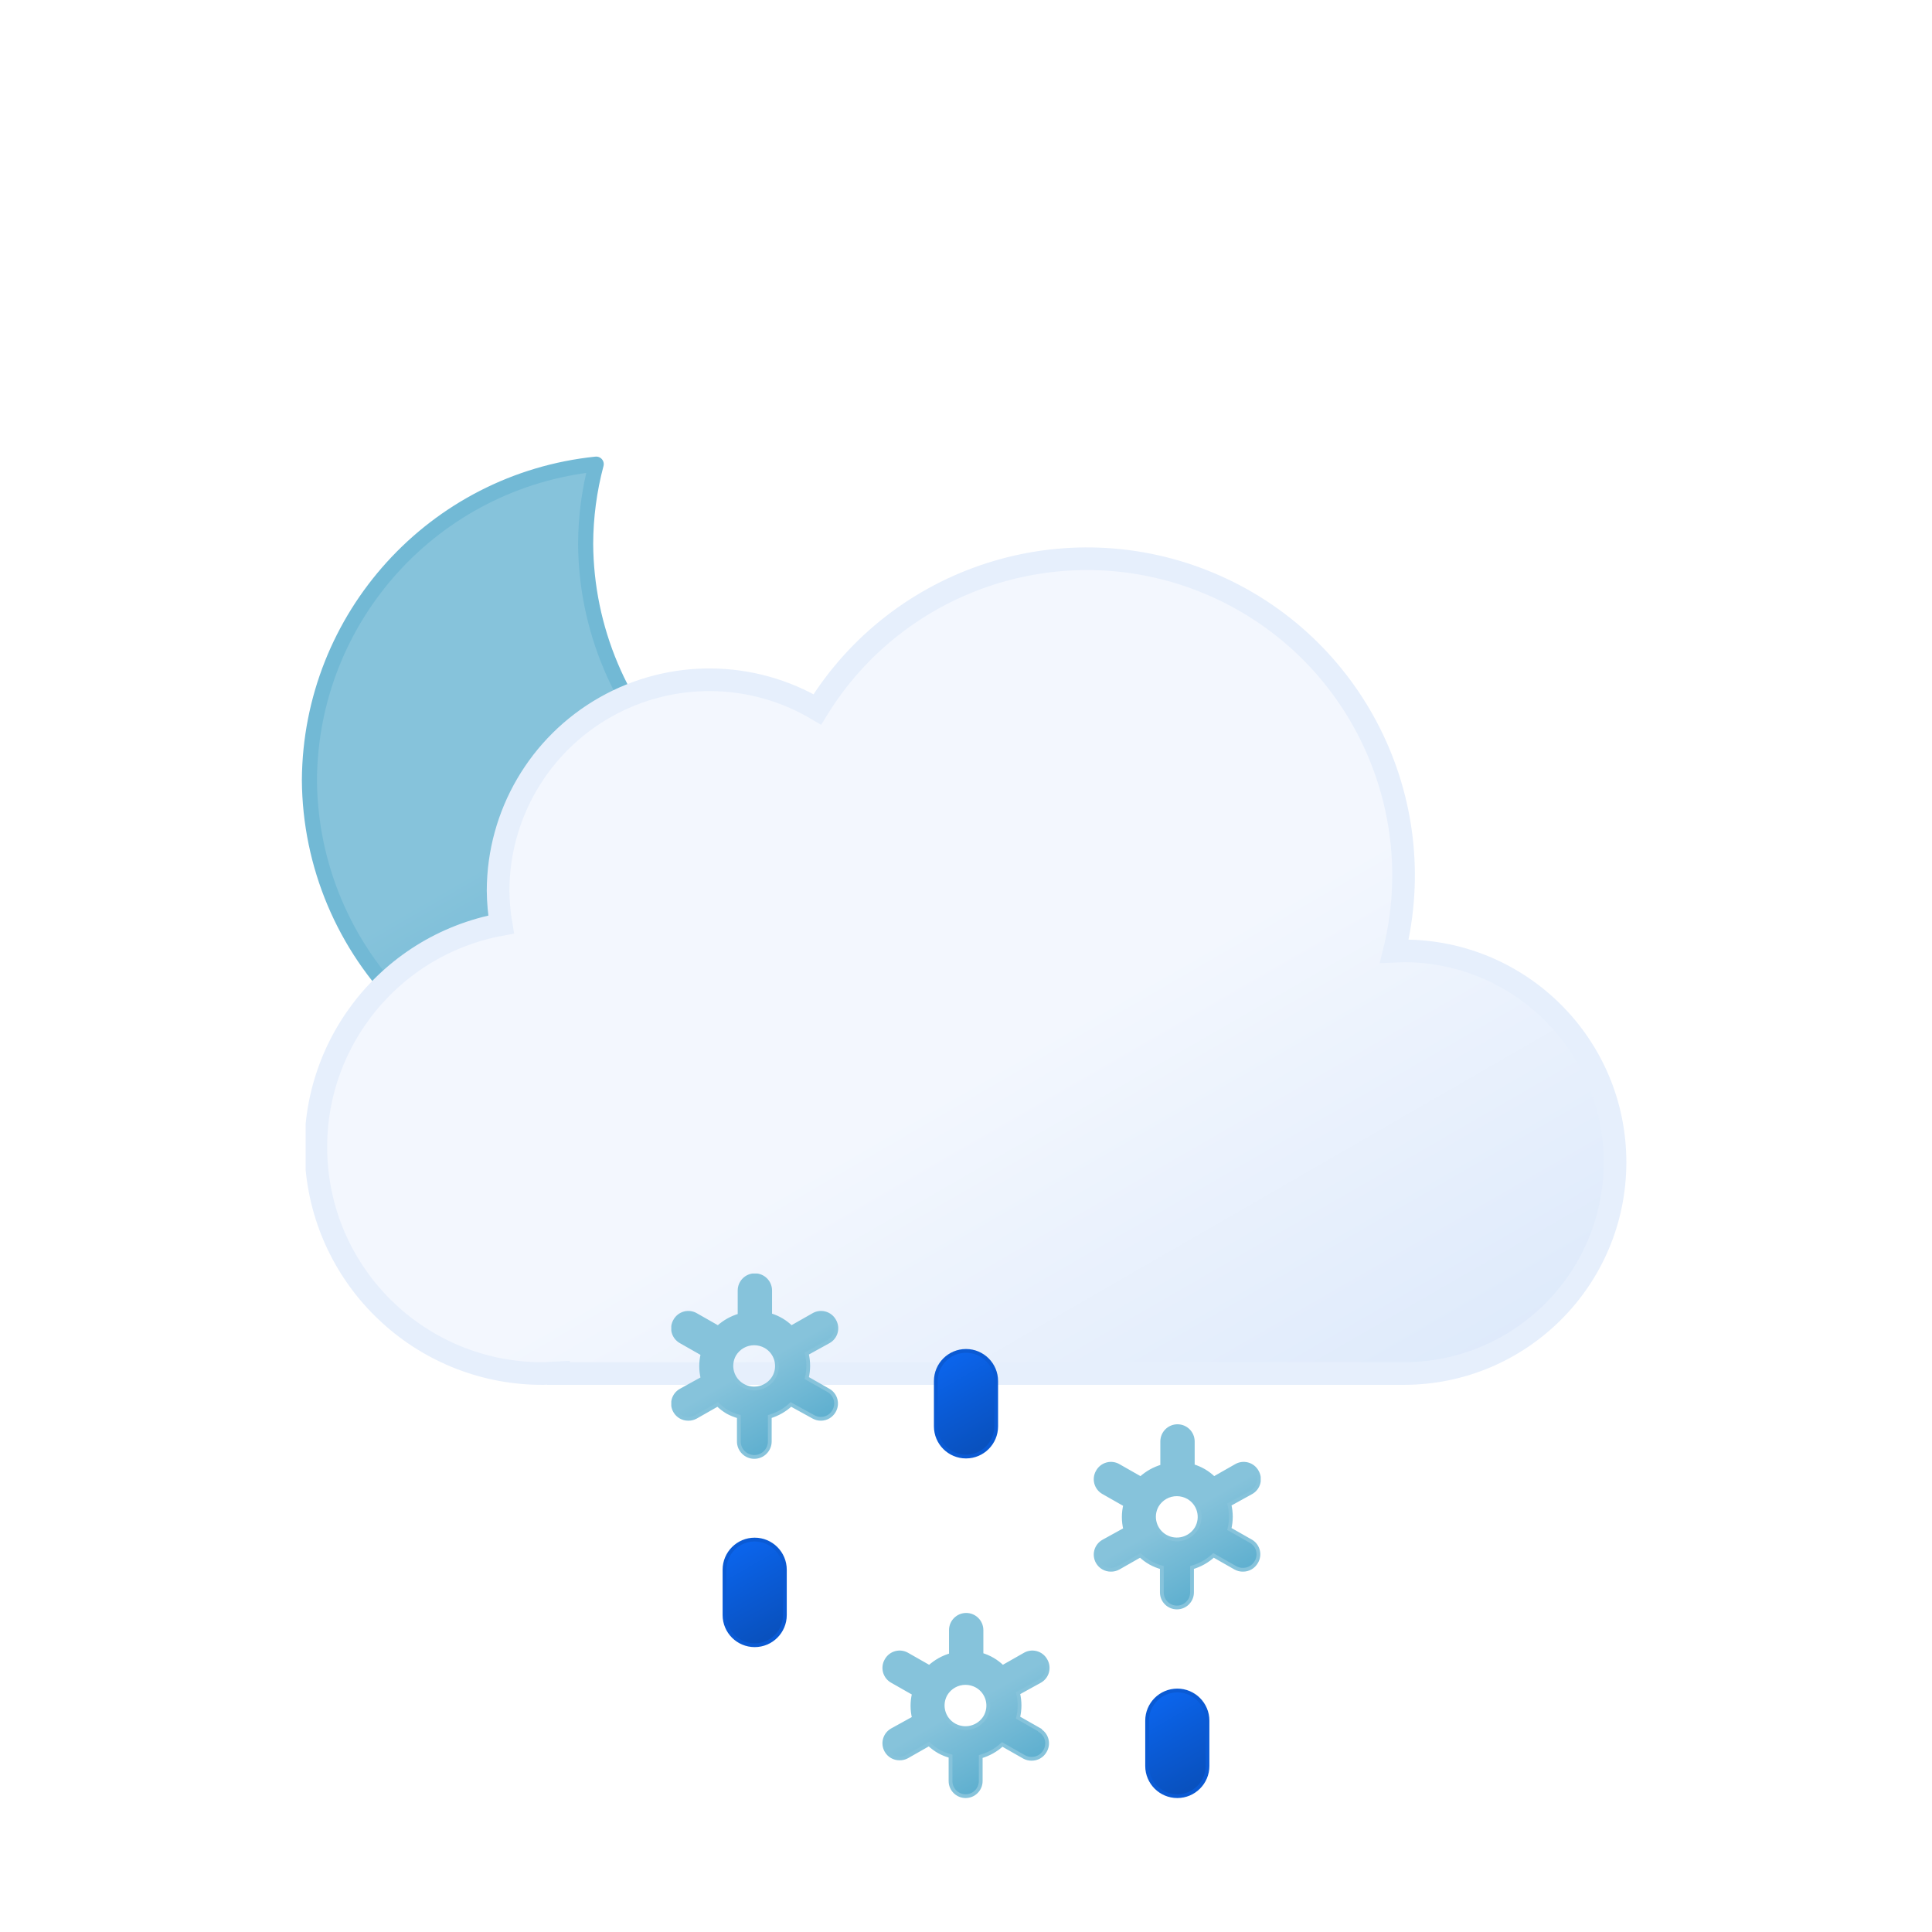
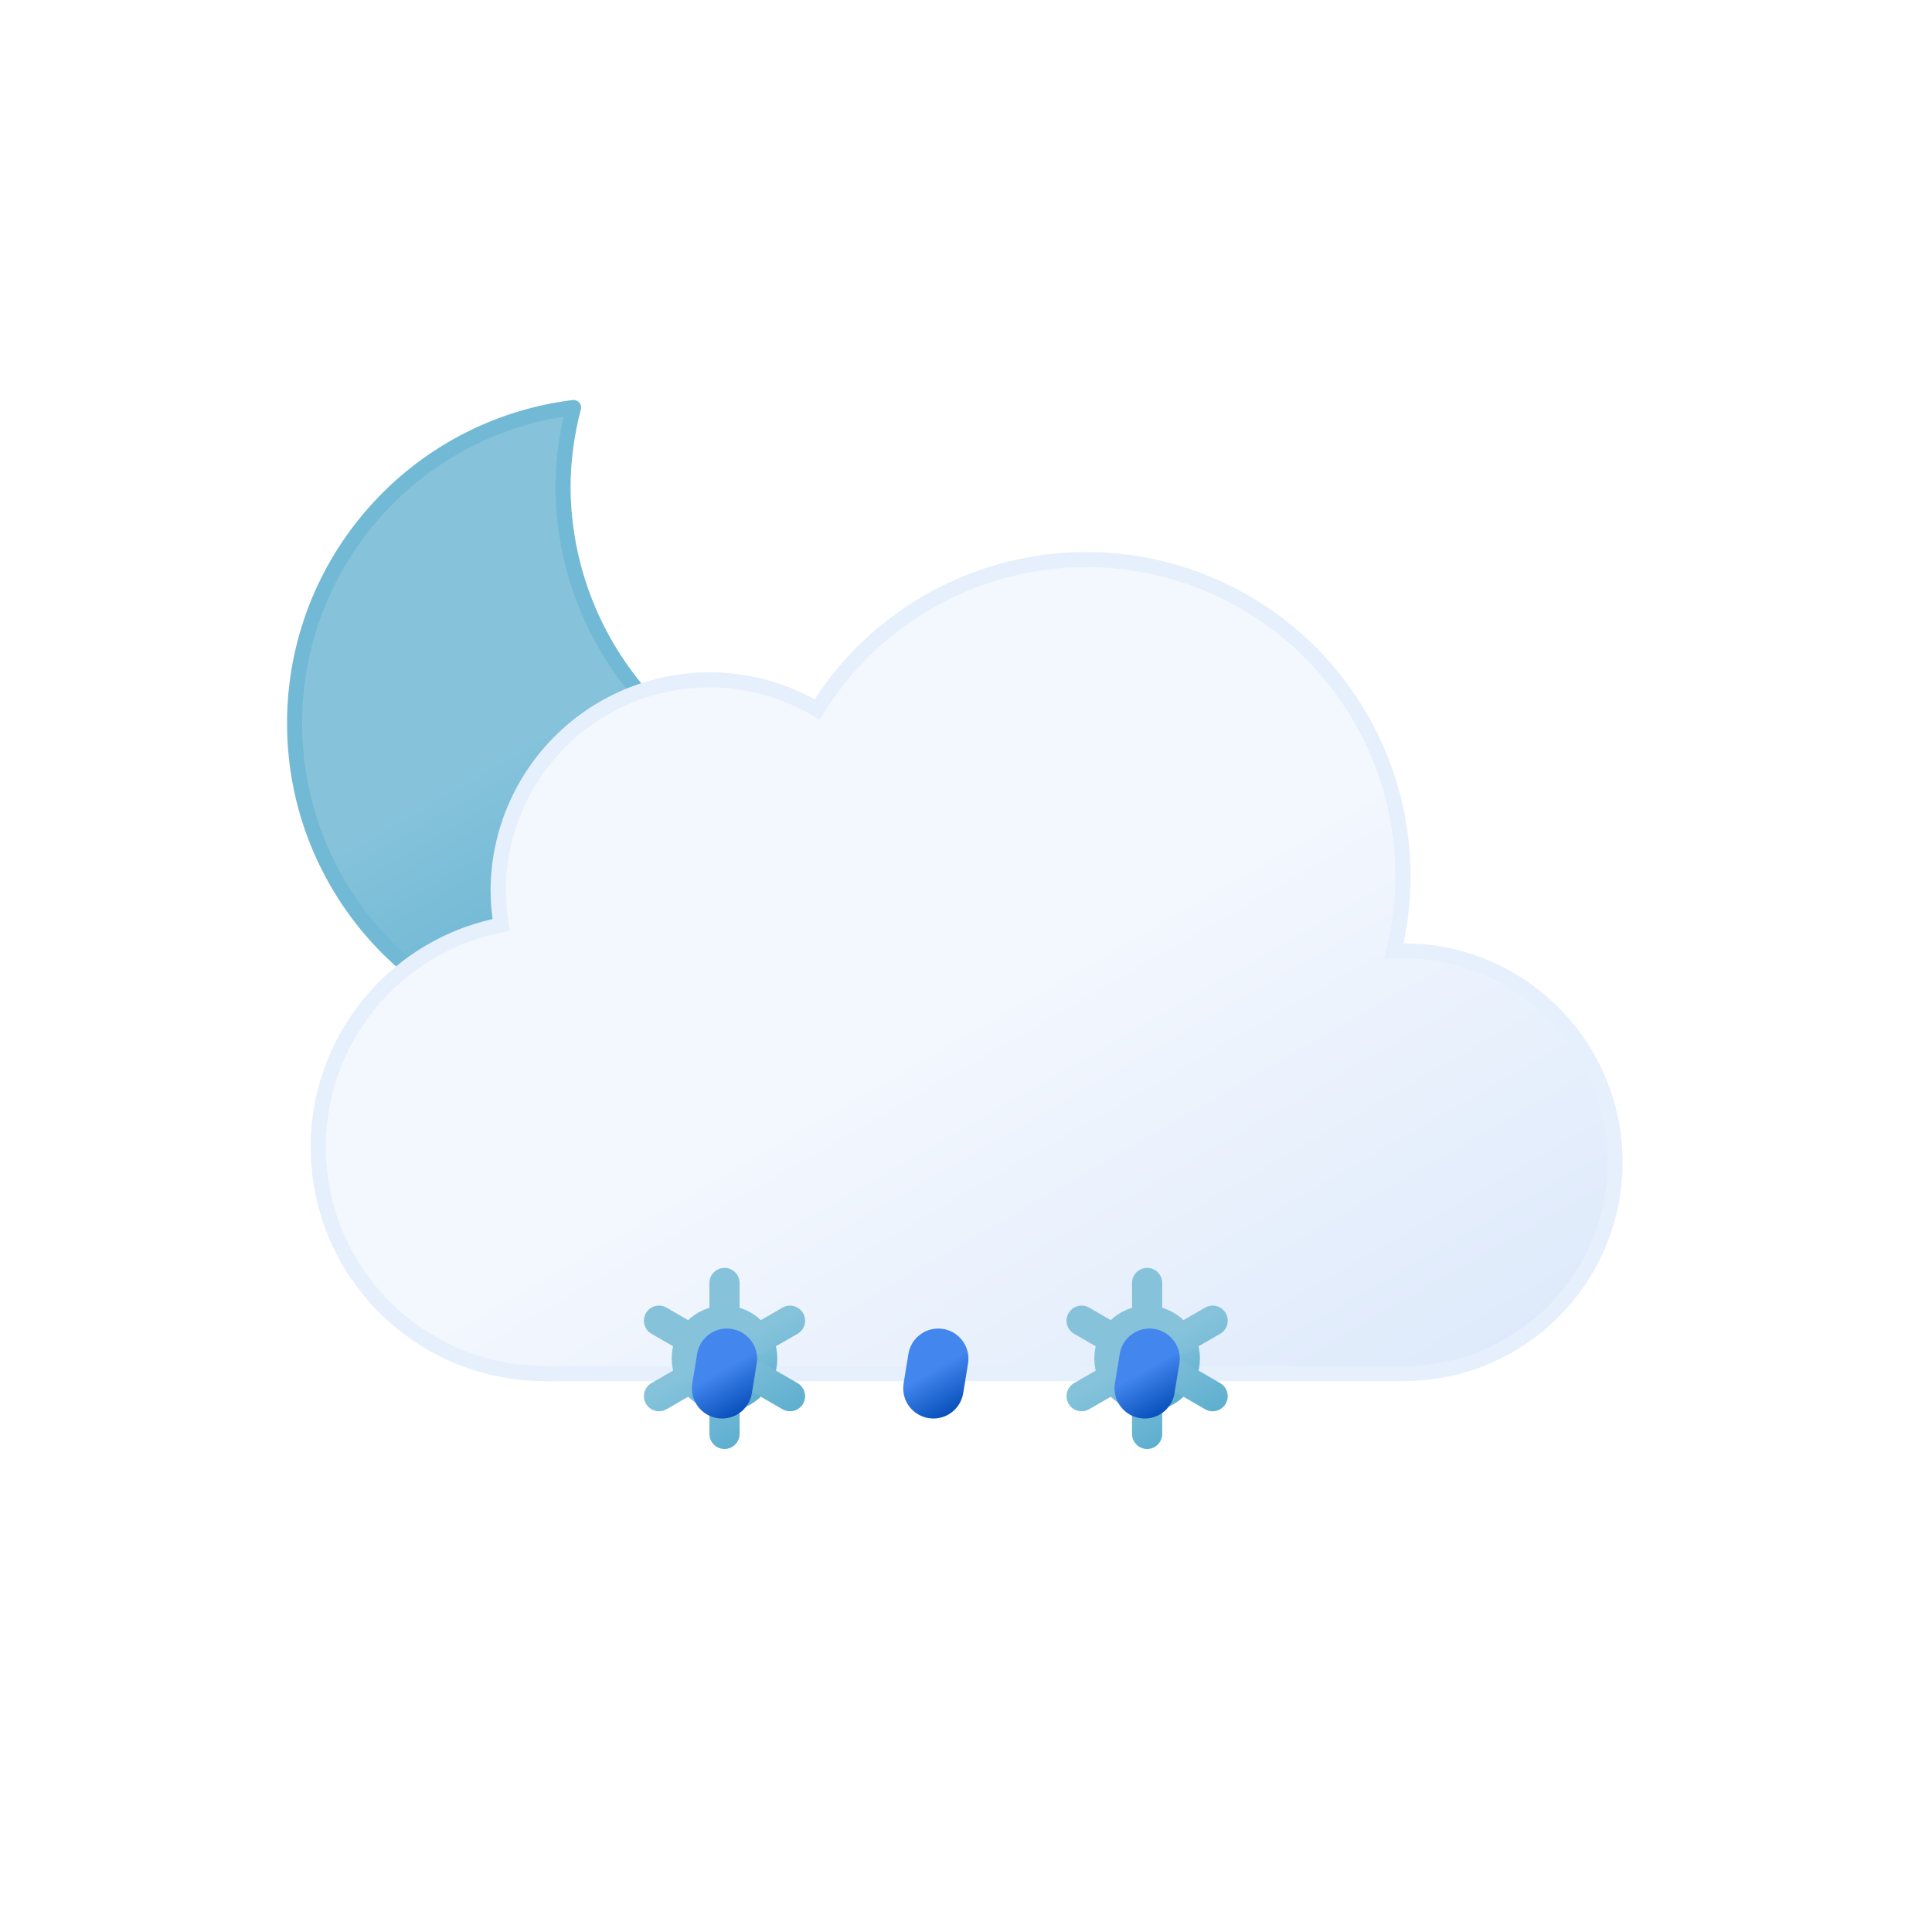
- <svg xmlns="http://www.w3.org/2000/svg" xmlns:xlink="http://www.w3.org/1999/xlink" viewBox="0 0 512 512">
+ <svg xmlns="http://www.w3.org/2000/svg" xmlns:xlink="http://www.w3.org/1999/xlink" viewBox="0 0 64 64">
  <defs>
-     <linearGradient id="a" x1="99.5" x2="232.6" y1="30.7" y2="261.4" gradientUnits="userSpaceOnUse">
+     <linearGradient id="a" x1="13.58" x2="24.15" y1="15.57" y2="33.87" gradientUnits="userSpaceOnUse">
+       <stop offset="0" stop-color="#86c3db" />
+       <stop offset=".45" stop-color="#86c3db" />
+       <stop offset="1" stop-color="#5eafcf" />
+       <animateTransform attributeName="gradientTransform" dur="10s" repeatCount="indefinite" type="rotate" values="10 19.22 24.293; -10 19.22 24.293; 10 19.22 24.293" />
+     </linearGradient>
+     <linearGradient id="c" x1="22.56" x2="39.2" y1="21.96" y2="50.8" gradientUnits="userSpaceOnUse">
      <stop offset="0" stop-color="#f3f7fe" />
-       <stop offset=".5" stop-color="#f3f7fe" />
+       <stop offset=".45" stop-color="#f3f7fe" />
      <stop offset="1" stop-color="#deeafb" />
    </linearGradient>
-     <linearGradient id="b" x1="34.7" x2="119.2" y1="18.6" y2="165" gradientUnits="userSpaceOnUse">
-       <stop offset="0" stop-color="#86c3db" />
-       <stop offset=".5" stop-color="#86c3db" />
-       <stop offset="1" stop-color="#5eafcf" />
-     </linearGradient>
-     <linearGradient id="c" x1="1389.9" x2="1399.3" y1="-1078.1" y2="-1053.5" gradientTransform="rotate(-9 8016.182 8229.021)" gradientUnits="userSpaceOnUse">
-       <stop offset="0" stop-color="#0b65ed" />
-       <stop offset=".5" stop-color="#0a5ad4" />
+     <linearGradient id="d" x1="23.12" x2="24.88" y1="43.48" y2="46.52" xlink:href="#a" />
+     <linearGradient id="e" x1="22.67" x2="25.33" y1="42.69" y2="47.31" xlink:href="#a" />
+     <linearGradient id="f" x1="37.12" x2="38.88" y1="43.48" y2="46.52" xlink:href="#a" />
+     <linearGradient id="g" x1="36.67" x2="39.33" y1="42.69" y2="47.31" xlink:href="#a" />
+     <linearGradient id="b" x1="23.31" x2="24.69" y1="44.3" y2="46.7" gradientUnits="userSpaceOnUse">
+       <stop offset="0" stop-color="#4286ee" />
+       <stop offset=".45" stop-color="#4286ee" />
      <stop offset="1" stop-color="#0950bc" />
    </linearGradient>
-     <linearGradient xlink:href="#c" id="d" x1="1453" x2="1462.5" y1="-1118.7" y2="-1094.1" />
-     <linearGradient xlink:href="#c" id="e" x1="1494.2" x2="1503.7" y1="-1021.1" y2="-996.4" />
-     <linearGradient xlink:href="#b" id="f" x1="11.4" x2="32.8" y1="5.9" y2="43.1" />
-     <linearGradient xlink:href="#b" id="g" x1="67.4" x2="88.8" y1="95.9" y2="133.1" />
-     <linearGradient xlink:href="#b" id="h" x1="123.4" x2="144.8" y1="45.9" y2="83.1" />
-     <symbol id="j" viewBox="0 0 172 172">
-       <path fill="url(#b)" stroke="#72b9d5" stroke-linecap="round" stroke-linejoin="round" stroke-width="4" d="M160.6 107.4a84.8 84.8 0 01-85.4-84.3A83.3 83.3 0 0178 2 84.7 84.7 0 002 85.7 84.8 84.8 0 0087.4 170a85.2 85.2 0 0082.6-63.1 88 88 0 01-9.4.5Z" />
-     </symbol>
-     <symbol id="k" viewBox="0 0 350 222">
-       <path fill="url(#a)" stroke="#e6effc" stroke-miterlimit="10" stroke-width="6" d="m291 107-2.5.1A83.9 83.9 0 00135.6 43 56 56 0 0051 91a56.6 56.6 0 00.8 9A60 60 0 0063 219l4-.2v.2h224a56 56 0 000-112Z" />
-     </symbol>
-     <symbol id="i" viewBox="0 0 351 246">
-       <use xlink:href="#j" width="172" height="172" />
-       <use xlink:href="#k" width="350" height="222" transform="translate(1 24)" />
-     </symbol>
-     <symbol id="m" viewBox="0 0 156.2 139">
-       <path fill="url(#f)" stroke="#86c3db" stroke-miterlimit="10" d="m41.7 31-5.8-3.3a13.7 13.7 0 000-6.5l5.8-3.2a4 4 0 001.5-5.5 4 4 0 00-5.6-1.5l-5.8 3.3a13.6 13.6 0 00-2.6-2 13.8 13.8 0 00-3-1.3V4.5a4 4 0 00-8.1 0v6.6a14.3 14.3 0 00-5.7 3.2L6.6 11A4 4 0 001 12.5 4 4 0 002.5 18l5.8 3.3a13.7 13.7 0 000 6.5L2.5 31A4 4 0 001 36.5a4 4 0 003.5 2 4 4 0 002-.5l5.8-3.3a13.6 13.6 0 002.6 2 13.8 13.8 0 003 1.2v6.6a4 4 0 008.2 0v-6.6a14.2 14.2 0 005.6-3.2l6 3.3a4 4 0 002 .5 4 4 0 003.4-2 4 4 0 00-1.4-5.5ZM19 29.7a6 6 0 01-2.3-8.2 6.1 6.1 0 015.3-3 6.2 6.2 0 013 .8 6 6 0 012.2 8.2 6.1 6.1 0 01-8.2 2.2Z" />
-       <path fill="url(#g)" stroke="#86c3db" stroke-miterlimit="10" d="m97.7 121-5.8-3.3a13.7 13.7 0 000-6.5l5.8-3.2a4 4 0 001.5-5.5 4 4 0 00-5.6-1.5l-5.8 3.3a13.6 13.6 0 00-2.6-2 13.8 13.8 0 00-3-1.3v-6.5a4 4 0 00-8.1 0v6.6a14.3 14.3 0 00-5.7 3.2l-5.8-3.3a4 4 0 00-5.6 1.5 4 4 0 001.5 5.5l5.8 3.3a13.7 13.7 0 000 6.5l-5.8 3.2a4 4 0 00-1.5 5.5 4 4 0 003.5 2 4 4 0 002-.5l5.8-3.3a13.6 13.6 0 002.7 2 13.8 13.8 0 003 1.2v6.6a4 4 0 008 0V128a14.2 14.2 0 005.7-3.2l5.8 3.3a4 4 0 002 .5 4 4 0 003.5-2 4 4 0 00-1.3-5.5ZM75 119.7a6 6 0 01-2.3-8.2 6.1 6.1 0 015.3-3 6.2 6.2 0 013 .8 6 6 0 012.2 8.2 6.1 6.1 0 01-8.2 2.2Z" />
-       <path fill="url(#h)" stroke="#86c3db" stroke-miterlimit="10" d="m153.7 71-5.8-3.3a13.7 13.7 0 000-6.5l5.8-3.2a4 4 0 001.5-5.5 4 4 0 00-5.6-1.5l-5.8 3.3a13.6 13.6 0 00-2.6-2 13.8 13.8 0 00-3-1.3v-6.5a4 4 0 00-8.1 0v6.6a14.3 14.3 0 00-5.7 3.2l-5.8-3.3a4 4 0 00-5.6 1.5 4 4 0 001.5 5.5l5.8 3.3a13.7 13.7 0 000 6.5l-5.8 3.2a4 4 0 00-1.5 5.5 4 4 0 003.5 2 4 4 0 002-.5l5.8-3.3a13.6 13.6 0 002.7 2 13.8 13.8 0 003 1.2v6.6a4 4 0 008 0v-6.6a14.2 14.2 0 005.7-3.2l5.8 3.3a4 4 0 002 .5 4 4 0 003.5-2 4 4 0 00-1.3-5.5ZM131 69.7a6 6 0 01-2.3-8.2 6.1 6.1 0 015.3-3 6.2 6.2 0 013 .8 6 6 0 012.2 8.2 6.1 6.1 0 01-8.2 2.2Z" />
-     </symbol>
-     <symbol id="l" viewBox="0 0 156.2 139">
-       <use xlink:href="#m" width="156.2" height="139" />
-       <path fill="url(#c)" stroke="#0a5ad4" stroke-miterlimit="10" d="M22.1 98.5a8 8 0 01-8-8v-12a8 8 0 0116 0v12a8 8 0 01-8 8Z" />
-       <path fill="url(#d)" stroke="#0a5ad4" stroke-miterlimit="10" d="M78.1 48.5a8 8 0 01-8-8v-12a8 8 0 0116 0v12a8 8 0 01-8 8Z" />
-       <path fill="url(#e)" stroke="#0a5ad4" stroke-miterlimit="10" d="M134.1 138.5a8 8 0 01-8-8v-12a8 8 0 0116 0v12a8 8 0 01-8 8Z" />
-     </symbol>
+     <linearGradient id="h" x1="30.31" x2="31.69" y1="44.3" y2="46.7" xlink:href="#b" />
+     <linearGradient id="i" x1="37.31" x2="38.69" y1="44.3" y2="46.7" xlink:href="#b" />
  </defs>
-   <use xlink:href="#i" width="351" height="246" transform="translate(80 121)" />
-   <use xlink:href="#l" width="156.2" height="139" transform="translate(177.9 337.5)" />
+   <path fill="url(#a)" stroke="#72b9d5" stroke-linecap="round" stroke-linejoin="round" stroke-width=".5" d="M29.33 26.68a10.61 10.61 0 01-10.68-10.54A10.5 10.5 0 0119 13.5a10.54 10.54 0 1011.5 13.11 11.48 11.48 0 01-1.17.07z">
+     <animateTransform attributeName="transform" dur="10s" repeatCount="indefinite" type="rotate" values="-10 19.22 24.293; 10 19.22 24.293; -10 19.22 24.293" />
+   </path>
+   <path fill="url(#c)" stroke="#e6effc" stroke-miterlimit="10" stroke-width=".5" d="M46.5 31.5h-.32a10.49 10.49 0 00-19.11-8 7 7 0 00-10.57 6 7.21 7.21 0 00.1 1.14A7.5 7.5 0 0018 45.5a4.19 4.19 0 00.5 0v0h28a7 7 0 000-14z" />
+   <g>
+     <circle cx="24" cy="45" r="1.25" fill="none" stroke="url(#d)" stroke-miterlimit="10" />
+     <path fill="none" stroke="url(#e)" stroke-linecap="round" stroke-miterlimit="10" d="M26.17 46.25l-1.09-.63m-2.16-1.24l-1.09-.63M24 42.5v1.25m0 3.75v-1.25m-1.08-.63l-1.09.63m4.34-2.5l-1.09.63" />
+     <animateTransform additive="sum" attributeName="transform" begin="-2s" dur="4s" repeatCount="indefinite" type="translate" values="1 -6; -1 12" />
+     <animateTransform additive="sum" attributeName="transform" dur="9s" repeatCount="indefinite" type="rotate" values="0 24 45; 360 24 45" />
+     <animate attributeName="opacity" begin="-2s" dur="4s" repeatCount="indefinite" values="0;1;1;1;0" />
+   </g>
+   <g>
+     <circle cx="38" cy="45" r="1.25" fill="none" stroke="url(#f)" stroke-miterlimit="10" />
+     <path fill="none" stroke="url(#g)" stroke-linecap="round" stroke-miterlimit="10" d="M40.17 46.25l-1.09-.63m-2.16-1.24l-1.09-.63M38 42.5v1.25m0 3.75v-1.25m-1.08-.63l-1.09.63m4.34-2.5l-1.09.63" />
+     <animateTransform additive="sum" attributeName="transform" begin="-1s" dur="4s" repeatCount="indefinite" type="translate" values="1 -6; -1 12" />
+     <animateTransform additive="sum" attributeName="transform" dur="9s" repeatCount="indefinite" type="rotate" values="0 38 45; 360 38 45" />
+     <animate attributeName="opacity" begin="-1s" dur="4s" repeatCount="indefinite" values="0;1;1;1;0" />
+   </g>
+   <path fill="none" stroke="url(#b)" stroke-linecap="round" stroke-miterlimit="10" stroke-width="2" d="M24.08 45.01l-.16.98">
+     <animateTransform attributeName="transform" dur="1.5s" repeatCount="indefinite" type="translate" values="1 -5; -2 10" />
+     <animate attributeName="opacity" dur="1.5s" repeatCount="indefinite" values="0;1;1;0" />
+   </path>
+   <path fill="none" stroke="url(#h)" stroke-linecap="round" stroke-miterlimit="10" stroke-width="2" d="M31.08 45.01l-.16.98">
+     <animateTransform attributeName="transform" begin="-0.5s" dur="1.5s" repeatCount="indefinite" type="translate" values="1 -5; -2 10" />
+     <animate attributeName="opacity" begin="-0.5s" dur="1.5s" repeatCount="indefinite" values="0;1;1;0" />
+   </path>
+   <path fill="none" stroke="url(#i)" stroke-linecap="round" stroke-miterlimit="10" stroke-width="2" d="M38.08 45.01l-.16.98">
+     <animateTransform attributeName="transform" begin="-1s" dur="1.5s" repeatCount="indefinite" type="translate" values="1 -5; -2 10" />
+     <animate attributeName="opacity" begin="-1s" dur="1.5s" repeatCount="indefinite" values="0;1;1;0" />
+   </path>
</svg>
